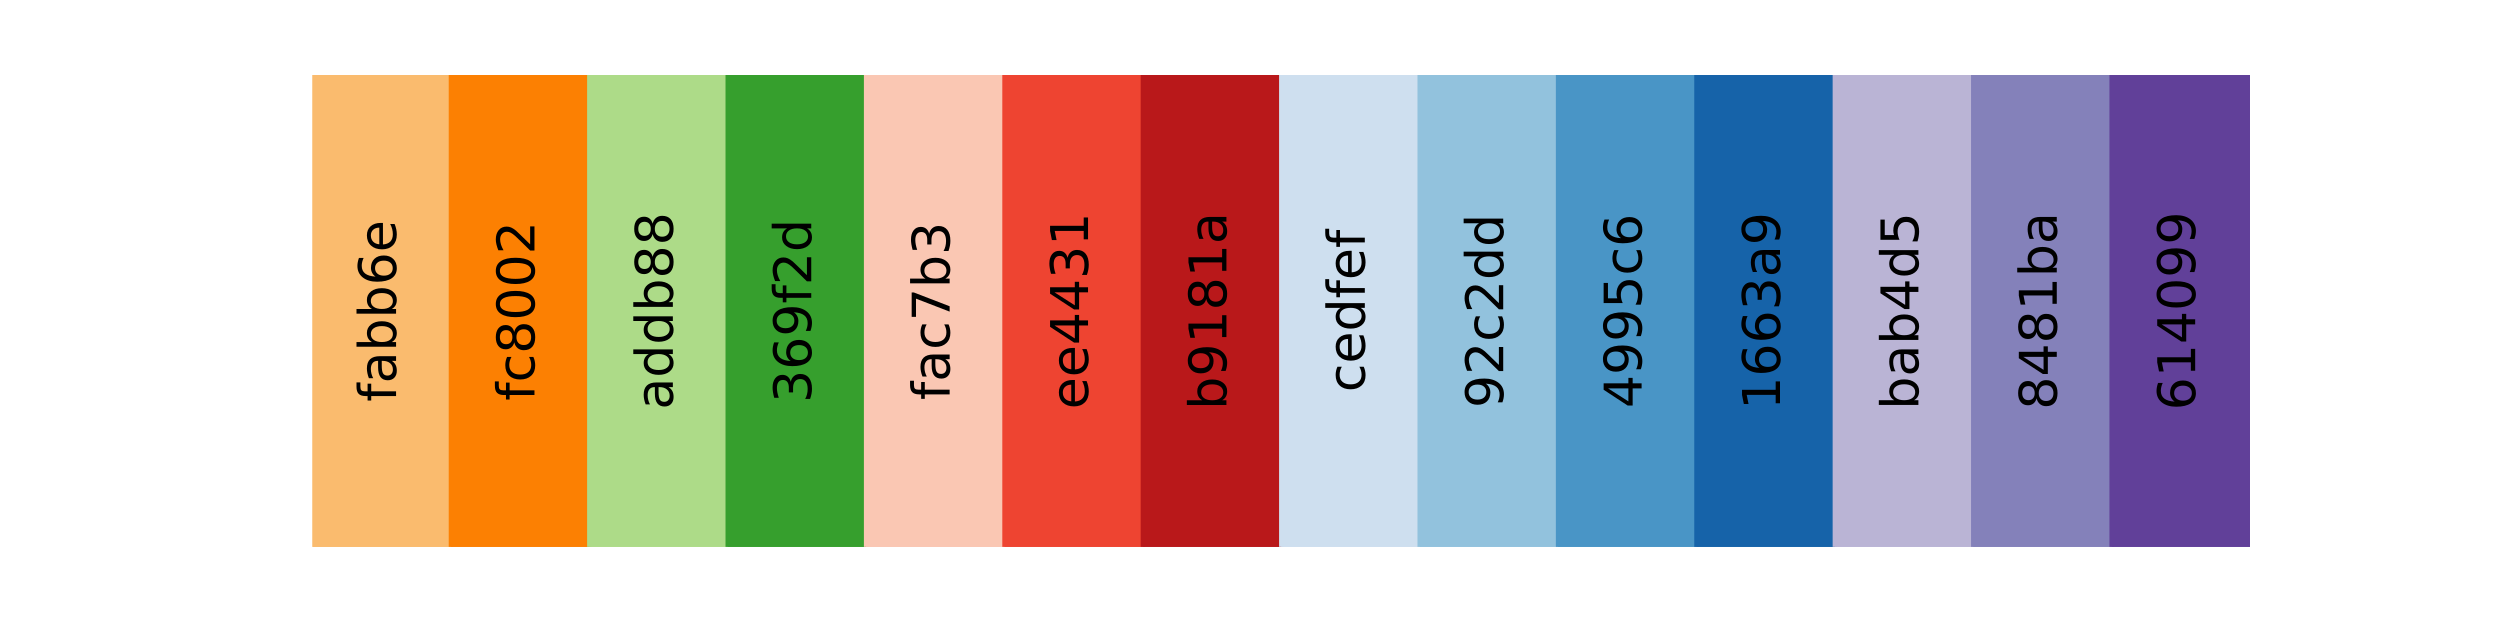
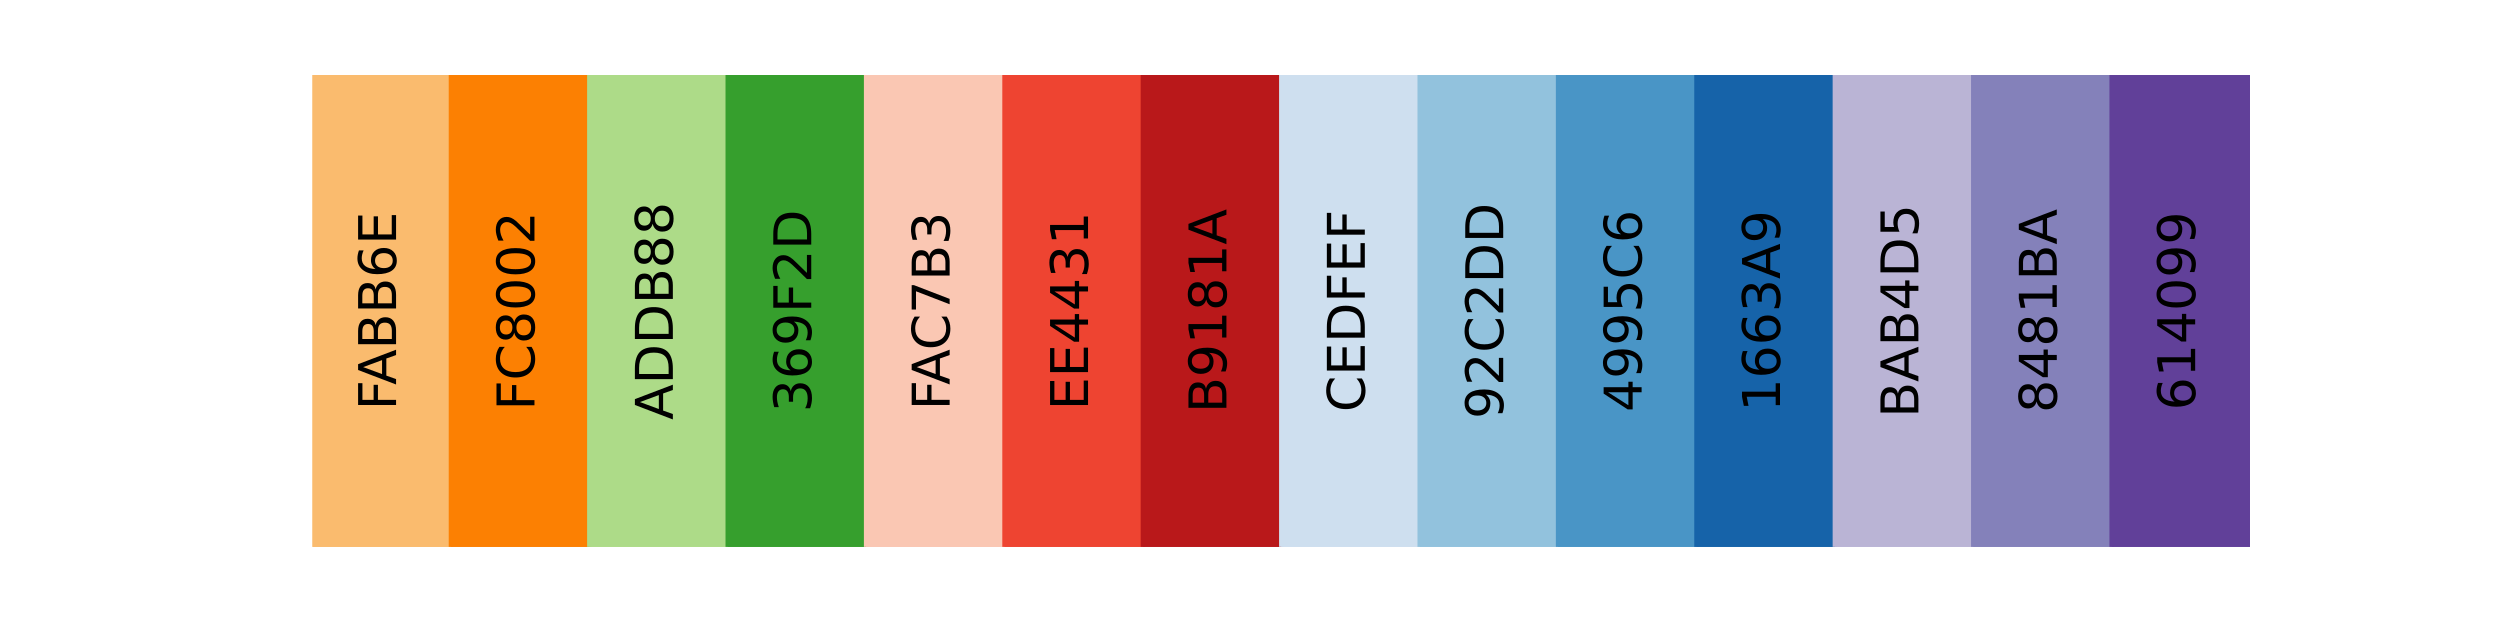
<svg xmlns="http://www.w3.org/2000/svg" xmlns:xlink="http://www.w3.org/1999/xlink" height="144pt" version="1.1" viewBox="0 0 576 144" width="576pt">
  <defs>
    <style type="text/css">
*{stroke-linecap:butt;stroke-linejoin:round;}
  </style>
  </defs>
  <g id="figure_1">
    <g id="patch_1">
      <path d="M 0 144  L 576 144  L 576 0  L 0 0  z " style="fill:#ffffff;" />
    </g>
    <g id="axes_1">
      <g id="patch_2">
-         <path clip-path="url(#pe9332ab6da)" d="M 72 126  L 103.886 126  L 103.886 17.28  L 72 17.28  z " style="fill:#fabb6e;stroke:#fabb6e;stroke-linejoin:miter;" />
+         <path clip-path="url(#pb02ec2b5f0)" d="M 72 126  L 103.886 126  L 103.886 17.28  L 72 17.28  z " style="fill:#fabb6e;stroke:#fabb6e;stroke-linejoin:miter;" />
      </g>
      <g id="patch_3">
-         <path clip-path="url(#pe9332ab6da)" d="M 103.886 126  L 135.771 126  L 135.771 17.28  L 103.886 17.28  z " style="fill:#fc8002;stroke:#fc8002;stroke-linejoin:miter;" />
+         <path clip-path="url(#pb02ec2b5f0)" d="M 103.886 126  L 135.771 126  L 135.771 17.28  L 103.886 17.28  z " style="fill:#fc8002;stroke:#fc8002;stroke-linejoin:miter;" />
      </g>
      <g id="patch_4">
-         <path clip-path="url(#pe9332ab6da)" d="M 135.771 126  L 167.657 126  L 167.657 17.28  L 135.771 17.28  z " style="fill:#addb88;stroke:#addb88;stroke-linejoin:miter;" />
+         <path clip-path="url(#pb02ec2b5f0)" d="M 135.771 126  L 167.657 126  L 167.657 17.28  L 135.771 17.28  z " style="fill:#addb88;stroke:#addb88;stroke-linejoin:miter;" />
      </g>
      <g id="patch_5">
-         <path clip-path="url(#pe9332ab6da)" d="M 167.657 126  L 199.543 126  L 199.543 17.28  L 167.657 17.28  z " style="fill:#369f2d;stroke:#369f2d;stroke-linejoin:miter;" />
+         <path clip-path="url(#pb02ec2b5f0)" d="M 167.657 126  L 199.543 126  L 199.543 17.28  L 167.657 17.28  z " style="fill:#369f2d;stroke:#369f2d;stroke-linejoin:miter;" />
      </g>
      <g id="patch_6">
-         <path clip-path="url(#pe9332ab6da)" d="M 199.543 126  L 231.429 126  L 231.429 17.28  L 199.543 17.28  z " style="fill:#fac7b3;stroke:#fac7b3;stroke-linejoin:miter;" />
+         <path clip-path="url(#pb02ec2b5f0)" d="M 199.543 126  L 231.429 126  L 231.429 17.28  L 199.543 17.28  z " style="fill:#fac7b3;stroke:#fac7b3;stroke-linejoin:miter;" />
      </g>
      <g id="patch_7">
-         <path clip-path="url(#pe9332ab6da)" d="M 231.429 126  L 263.314 126  L 263.314 17.28  L 231.429 17.28  z " style="fill:#ee4431;stroke:#ee4431;stroke-linejoin:miter;" />
+         <path clip-path="url(#pb02ec2b5f0)" d="M 231.429 126  L 263.314 126  L 263.314 17.28  L 231.429 17.28  z " style="fill:#ee4431;stroke:#ee4431;stroke-linejoin:miter;" />
      </g>
      <g id="patch_8">
-         <path clip-path="url(#pe9332ab6da)" d="M 263.314 126  L 295.2 126  L 295.2 17.28  L 263.314 17.28  z " style="fill:#b9181a;stroke:#b9181a;stroke-linejoin:miter;" />
+         <path clip-path="url(#pb02ec2b5f0)" d="M 263.314 126  L 295.2 126  L 295.2 17.28  L 263.314 17.28  z " style="fill:#b9181a;stroke:#b9181a;stroke-linejoin:miter;" />
      </g>
      <g id="patch_9">
-         <path clip-path="url(#pe9332ab6da)" d="M 295.2 126  L 327.086 126  L 327.086 17.28  L 295.2 17.28  z " style="fill:#cedfef;stroke:#cedfef;stroke-linejoin:miter;" />
+         <path clip-path="url(#pb02ec2b5f0)" d="M 295.2 126  L 327.086 126  L 327.086 17.28  L 295.2 17.28  z " style="fill:#cedfef;stroke:#cedfef;stroke-linejoin:miter;" />
      </g>
      <g id="patch_10">
-         <path clip-path="url(#pe9332ab6da)" d="M 327.086 126  L 358.971 126  L 358.971 17.28  L 327.086 17.28  z " style="fill:#92c2dd;stroke:#92c2dd;stroke-linejoin:miter;" />
+         <path clip-path="url(#pb02ec2b5f0)" d="M 327.086 126  L 358.971 126  L 358.971 17.28  L 327.086 17.28  z " style="fill:#92c2dd;stroke:#92c2dd;stroke-linejoin:miter;" />
      </g>
      <g id="patch_11">
-         <path clip-path="url(#pe9332ab6da)" d="M 358.971 126  L 390.857 126  L 390.857 17.28  L 358.971 17.28  z " style="fill:#4995c6;stroke:#4995c6;stroke-linejoin:miter;" />
+         <path clip-path="url(#pb02ec2b5f0)" d="M 358.971 126  L 390.857 126  L 390.857 17.28  L 358.971 17.28  z " style="fill:#4995c6;stroke:#4995c6;stroke-linejoin:miter;" />
      </g>
      <g id="patch_12">
-         <path clip-path="url(#pe9332ab6da)" d="M 390.857 126  L 422.743 126  L 422.743 17.28  L 390.857 17.28  z " style="fill:#1663a9;stroke:#1663a9;stroke-linejoin:miter;" />
+         <path clip-path="url(#pb02ec2b5f0)" d="M 390.857 126  L 422.743 126  L 422.743 17.28  L 390.857 17.28  z " style="fill:#1663a9;stroke:#1663a9;stroke-linejoin:miter;" />
      </g>
      <g id="patch_13">
-         <path clip-path="url(#pe9332ab6da)" d="M 422.743 126  L 454.629 126  L 454.629 17.28  L 422.743 17.28  z " style="fill:#bab4d5;stroke:#bab4d5;stroke-linejoin:miter;" />
+         <path clip-path="url(#pb02ec2b5f0)" d="M 422.743 126  L 454.629 126  L 454.629 17.28  L 422.743 17.28  z " style="fill:#bab4d5;stroke:#bab4d5;stroke-linejoin:miter;" />
      </g>
      <g id="patch_14">
-         <path clip-path="url(#pe9332ab6da)" d="M 454.629 126  L 486.514 126  L 486.514 17.28  L 454.629 17.28  z " style="fill:#8481ba;stroke:#8481ba;stroke-linejoin:miter;" />
+         <path clip-path="url(#pb02ec2b5f0)" d="M 454.629 126  L 486.514 126  L 486.514 17.28  L 454.629 17.28  z " style="fill:#8481ba;stroke:#8481ba;stroke-linejoin:miter;" />
      </g>
      <g id="patch_15">
-         <path clip-path="url(#pe9332ab6da)" d="M 486.514 126  L 518.4 126  L 518.4 17.28  L 486.514 17.28  z " style="fill:#614099;stroke:#614099;stroke-linejoin:miter;" />
+         <path clip-path="url(#pb02ec2b5f0)" d="M 486.514 126  L 518.4 126  L 518.4 17.28  L 486.514 17.28  z " style="fill:#614099;stroke:#614099;stroke-linejoin:miter;" />
      </g>
      <g id="text_1">
        <defs>
-           <path d="M 37.109 75.984  L 37.109 68.5  L 28.516 68.5  Q 23.688 68.5 21.797 66.547  Q 19.922 64.594 19.922 59.516  L 19.922 54.688  L 34.719 54.688  L 34.719 47.703  L 19.922 47.703  L 19.922 0  L 10.891 0  L 10.891 47.703  L 2.297 47.703  L 2.297 54.688  L 10.891 54.688  L 10.891 58.5  Q 10.891 67.625 15.141 71.797  Q 19.391 75.984 28.609 75.984  z " id="DejaVuSans-102" />
-           <path d="M 34.281 27.484  Q 23.391 27.484 19.188 25  Q 14.984 22.516 14.984 16.5  Q 14.984 11.719 18.141 8.906  Q 21.297 6.109 26.703 6.109  Q 34.188 6.109 38.703 11.406  Q 43.219 16.703 43.219 25.484  L 43.219 27.484  z M 52.203 31.203  L 52.203 0  L 43.219 0  L 43.219 8.297  Q 40.141 3.328 35.547 0.953  Q 30.953 -1.422 24.312 -1.422  Q 15.922 -1.422 10.953 3.297  Q 6 8.016 6 15.922  Q 6 25.141 12.172 29.828  Q 18.359 34.516 30.609 34.516  L 43.219 34.516  L 43.219 35.406  Q 43.219 41.609 39.141 45  Q 35.062 48.391 27.688 48.391  Q 23 48.391 18.547 47.266  Q 14.109 46.141 10.016 43.891  L 10.016 52.203  Q 14.938 54.109 19.578 55.047  Q 24.219 56 28.609 56  Q 40.484 56 46.344 49.844  Q 52.203 43.703 52.203 31.203  z " id="DejaVuSans-97" />
-           <path d="M 48.688 27.297  Q 48.688 37.203 44.609 42.844  Q 40.531 48.484 33.406 48.484  Q 26.266 48.484 22.188 42.844  Q 18.109 37.203 18.109 27.297  Q 18.109 17.391 22.188 11.75  Q 26.266 6.109 33.406 6.109  Q 40.531 6.109 44.609 11.75  Q 48.688 17.391 48.688 27.297  z M 18.109 46.391  Q 20.953 51.266 25.266 53.625  Q 29.594 56 35.594 56  Q 45.562 56 51.781 48.094  Q 58.016 40.188 58.016 27.297  Q 58.016 14.406 51.781 6.484  Q 45.562 -1.422 35.594 -1.422  Q 29.594 -1.422 25.266 0.953  Q 20.953 3.328 18.109 8.203  L 18.109 0  L 9.078 0  L 9.078 75.984  L 18.109 75.984  z " id="DejaVuSans-98" />
+           <path d="M 9.812 72.906  L 51.703 72.906  L 51.703 64.594  L 19.672 64.594  L 19.672 43.109  L 48.578 43.109  L 48.578 34.812  L 19.672 34.812  L 19.672 0  L 9.812 0  z " id="DejaVuSans-70" />
+           <path d="M 34.188 63.188  L 20.797 26.906  L 47.609 26.906  z M 28.609 72.906  L 39.797 72.906  L 67.578 0  L 57.328 0  L 50.688 18.703  L 17.828 18.703  L 11.188 0  L 0.781 0  z " id="DejaVuSans-65" />
+           <path d="M 19.672 34.812  L 19.672 8.109  L 35.5 8.109  Q 43.453 8.109 47.281 11.406  Q 51.125 14.703 51.125 21.484  Q 51.125 28.328 47.281 31.562  Q 43.453 34.812 35.5 34.812  z M 19.672 64.797  L 19.672 42.828  L 34.281 42.828  Q 41.5 42.828 45.031 45.531  Q 48.578 48.25 48.578 53.812  Q 48.578 59.328 45.031 62.062  Q 41.5 64.797 34.281 64.797  z M 9.812 72.906  L 35.016 72.906  Q 46.297 72.906 52.391 68.219  Q 58.5 63.531 58.5 54.891  Q 58.5 48.188 55.375 44.234  Q 52.25 40.281 46.188 39.312  Q 53.469 37.75 57.5 32.781  Q 61.531 27.828 61.531 20.406  Q 61.531 10.641 54.891 5.312  Q 48.25 0 35.984 0  L 9.812 0  z " id="DejaVuSans-66" />
          <path d="M 33.016 40.375  Q 26.375 40.375 22.484 35.828  Q 18.609 31.297 18.609 23.391  Q 18.609 15.531 22.484 10.953  Q 26.375 6.391 33.016 6.391  Q 39.656 6.391 43.531 10.953  Q 47.406 15.531 47.406 23.391  Q 47.406 31.297 43.531 35.828  Q 39.656 40.375 33.016 40.375  z M 52.594 71.297  L 52.594 62.312  Q 48.875 64.062 45.094 64.984  Q 41.312 65.922 37.594 65.922  Q 27.828 65.922 22.672 59.328  Q 17.531 52.734 16.797 39.406  Q 19.672 43.656 24.016 45.922  Q 28.375 48.188 33.594 48.188  Q 44.578 48.188 50.953 41.516  Q 57.328 34.859 57.328 23.391  Q 57.328 12.156 50.688 5.359  Q 44.047 -1.422 33.016 -1.422  Q 20.359 -1.422 13.672 8.266  Q 6.984 17.969 6.984 36.375  Q 6.984 53.656 15.188 63.938  Q 23.391 74.219 37.203 74.219  Q 40.922 74.219 44.703 73.484  Q 48.484 72.75 52.594 71.297  z " id="DejaVuSans-54" />
-           <path d="M 56.203 29.594  L 56.203 25.203  L 14.891 25.203  Q 15.484 15.922 20.484 11.062  Q 25.484 6.203 34.422 6.203  Q 39.594 6.203 44.453 7.469  Q 49.312 8.734 54.109 11.281  L 54.109 2.781  Q 49.266 0.734 44.188 -0.344  Q 39.109 -1.422 33.891 -1.422  Q 20.797 -1.422 13.156 6.188  Q 5.516 13.812 5.516 26.812  Q 5.516 40.234 12.766 48.109  Q 20.016 56 32.328 56  Q 43.359 56 49.781 48.891  Q 56.203 41.797 56.203 29.594  z M 47.219 32.234  Q 47.125 39.594 43.094 43.984  Q 39.062 48.391 32.422 48.391  Q 24.906 48.391 20.391 44.141  Q 15.875 39.891 15.188 32.172  z " id="DejaVuSans-101" />
-         </defs>
-         <g transform="translate(91.25411 92.55656)rotate(-90)scale(0.12 -0.12)">
-           <use xlink:href="#DejaVuSans-102" />
-           <use x="35.205" xlink:href="#DejaVuSans-97" />
-           <use x="96.484" xlink:href="#DejaVuSans-98" />
-           <use x="159.961" xlink:href="#DejaVuSans-98" />
-           <use x="223.438" xlink:href="#DejaVuSans-54" />
-           <use x="287.061" xlink:href="#DejaVuSans-101" />
+           <path d="M 9.812 72.906  L 55.906 72.906  L 55.906 64.594  L 19.672 64.594  L 19.672 43.016  L 54.391 43.016  L 54.391 34.719  L 19.672 34.719  L 19.672 8.297  L 56.781 8.297  L 56.781 0  L 9.812 0  z " id="DejaVuSans-69" />
+         </defs>
+         <g transform="translate(91.25411 94.48969)rotate(-90)scale(0.12 -0.12)">
+           <use xlink:href="#DejaVuSans-70" />
+           <use x="48.395" xlink:href="#DejaVuSans-65" />
+           <use x="116.803" xlink:href="#DejaVuSans-66" />
+           <use x="185.406" xlink:href="#DejaVuSans-66" />
+           <use x="254.01" xlink:href="#DejaVuSans-54" />
+           <use x="317.633" xlink:href="#DejaVuSans-69" />
        </g>
      </g>
      <g id="text_2">
        <defs>
-           <path d="M 48.781 52.594  L 48.781 44.188  Q 44.969 46.297 41.141 47.344  Q 37.312 48.391 33.406 48.391  Q 24.656 48.391 19.812 42.844  Q 14.984 37.312 14.984 27.297  Q 14.984 17.281 19.812 11.734  Q 24.656 6.203 33.406 6.203  Q 37.312 6.203 41.141 7.25  Q 44.969 8.297 48.781 10.406  L 48.781 2.094  Q 45.016 0.344 40.984 -0.531  Q 36.969 -1.422 32.422 -1.422  Q 20.062 -1.422 12.781 6.344  Q 5.516 14.109 5.516 27.297  Q 5.516 40.672 12.859 48.328  Q 20.219 56 33.016 56  Q 37.156 56 41.109 55.141  Q 45.062 54.297 48.781 52.594  z " id="DejaVuSans-99" />
+           <path d="M 64.406 67.281  L 64.406 56.891  Q 59.422 61.531 53.781 63.812  Q 48.141 66.109 41.797 66.109  Q 29.297 66.109 22.656 58.469  Q 16.016 50.828 16.016 36.375  Q 16.016 21.969 22.656 14.328  Q 29.297 6.688 41.797 6.688  Q 48.141 6.688 53.781 8.984  Q 59.422 11.281 64.406 15.922  L 64.406 5.609  Q 59.234 2.094 53.438 0.328  Q 47.656 -1.422 41.219 -1.422  Q 24.656 -1.422 15.125 8.703  Q 5.609 18.844 5.609 36.375  Q 5.609 53.953 15.125 64.078  Q 24.656 74.219 41.219 74.219  Q 47.75 74.219 53.531 72.484  Q 59.328 70.75 64.406 67.281  z " id="DejaVuSans-67" />
          <path d="M 31.781 34.625  Q 24.75 34.625 20.719 30.859  Q 16.703 27.094 16.703 20.516  Q 16.703 13.922 20.719 10.156  Q 24.75 6.391 31.781 6.391  Q 38.812 6.391 42.859 10.172  Q 46.922 13.969 46.922 20.516  Q 46.922 27.094 42.891 30.859  Q 38.875 34.625 31.781 34.625  z M 21.922 38.812  Q 15.578 40.375 12.031 44.719  Q 8.5 49.078 8.5 55.328  Q 8.5 64.062 14.719 69.141  Q 20.953 74.219 31.781 74.219  Q 42.672 74.219 48.875 69.141  Q 55.078 64.062 55.078 55.328  Q 55.078 49.078 51.531 44.719  Q 48 40.375 41.703 38.812  Q 48.828 37.156 52.797 32.312  Q 56.781 27.484 56.781 20.516  Q 56.781 9.906 50.312 4.234  Q 43.844 -1.422 31.781 -1.422  Q 19.734 -1.422 13.25 4.234  Q 6.781 9.906 6.781 20.516  Q 6.781 27.484 10.781 32.312  Q 14.797 37.156 21.922 38.812  z M 18.312 54.391  Q 18.312 48.734 21.844 45.562  Q 25.391 42.391 31.781 42.391  Q 38.141 42.391 41.719 45.562  Q 45.312 48.734 45.312 54.391  Q 45.312 60.062 41.719 63.234  Q 38.141 66.406 31.781 66.406  Q 25.391 66.406 21.844 63.234  Q 18.312 60.062 18.312 54.391  z " id="DejaVuSans-56" />
          <path d="M 31.781 66.406  Q 24.172 66.406 20.328 58.906  Q 16.5 51.422 16.5 36.375  Q 16.5 21.391 20.328 13.891  Q 24.172 6.391 31.781 6.391  Q 39.453 6.391 43.281 13.891  Q 47.125 21.391 47.125 36.375  Q 47.125 51.422 43.281 58.906  Q 39.453 66.406 31.781 66.406  z M 31.781 74.219  Q 44.047 74.219 50.516 64.516  Q 56.984 54.828 56.984 36.375  Q 56.984 17.969 50.516 8.266  Q 44.047 -1.422 31.781 -1.422  Q 19.531 -1.422 13.062 8.266  Q 6.594 17.969 6.594 36.375  Q 6.594 54.828 13.062 64.516  Q 19.531 74.219 31.781 74.219  z " id="DejaVuSans-48" />
          <path d="M 19.188 8.297  L 53.609 8.297  L 53.609 0  L 7.328 0  L 7.328 8.297  Q 12.938 14.109 22.625 23.891  Q 32.328 33.688 34.812 36.531  Q 39.547 41.844 41.422 45.531  Q 43.312 49.219 43.312 52.781  Q 43.312 58.594 39.234 62.25  Q 35.156 65.922 28.609 65.922  Q 23.969 65.922 18.812 64.312  Q 13.672 62.703 7.812 59.422  L 7.812 69.391  Q 13.766 71.781 18.938 73  Q 24.125 74.219 28.422 74.219  Q 39.75 74.219 46.484 68.547  Q 53.219 62.891 53.219 53.422  Q 53.219 48.922 51.531 44.891  Q 49.859 40.875 45.406 35.406  Q 44.188 33.984 37.641 27.219  Q 31.109 20.453 19.188 8.297  z " id="DejaVuSans-50" />
        </defs>
-         <g transform="translate(123.1398 92.32125)rotate(-90)scale(0.12 -0.12)">
-           <use xlink:href="#DejaVuSans-102" />
-           <use x="35.205" xlink:href="#DejaVuSans-99" />
-           <use x="90.186" xlink:href="#DejaVuSans-56" />
-           <use x="153.809" xlink:href="#DejaVuSans-48" />
-           <use x="217.432" xlink:href="#DejaVuSans-48" />
-           <use x="281.055" xlink:href="#DejaVuSans-50" />
+         <g transform="translate(123.1398 94.55062)rotate(-90)scale(0.12 -0.12)">
+           <use xlink:href="#DejaVuSans-70" />
+           <use x="57.52" xlink:href="#DejaVuSans-67" />
+           <use x="127.344" xlink:href="#DejaVuSans-56" />
+           <use x="190.967" xlink:href="#DejaVuSans-48" />
+           <use x="254.59" xlink:href="#DejaVuSans-48" />
+           <use x="318.213" xlink:href="#DejaVuSans-50" />
        </g>
      </g>
      <g id="text_3">
        <defs>
-           <path d="M 45.406 46.391  L 45.406 75.984  L 54.391 75.984  L 54.391 0  L 45.406 0  L 45.406 8.203  Q 42.578 3.328 38.25 0.953  Q 33.938 -1.422 27.875 -1.422  Q 17.969 -1.422 11.734 6.484  Q 5.516 14.406 5.516 27.297  Q 5.516 40.188 11.734 48.094  Q 17.969 56 27.875 56  Q 33.938 56 38.25 53.625  Q 42.578 51.266 45.406 46.391  z M 14.797 27.297  Q 14.797 17.391 18.875 11.75  Q 22.953 6.109 30.078 6.109  Q 37.203 6.109 41.297 11.75  Q 45.406 17.391 45.406 27.297  Q 45.406 37.203 41.297 42.844  Q 37.203 48.484 30.078 48.484  Q 22.953 48.484 18.875 42.844  Q 14.797 37.203 14.797 27.297  z " id="DejaVuSans-100" />
-         </defs>
-         <g transform="translate(155.0255 94.37906)rotate(-90)scale(0.12 -0.12)">
-           <use xlink:href="#DejaVuSans-97" />
-           <use x="61.279" xlink:href="#DejaVuSans-100" />
-           <use x="124.756" xlink:href="#DejaVuSans-100" />
-           <use x="188.232" xlink:href="#DejaVuSans-98" />
-           <use x="251.709" xlink:href="#DejaVuSans-56" />
-           <use x="315.332" xlink:href="#DejaVuSans-56" />
+           <path d="M 19.672 64.797  L 19.672 8.109  L 31.594 8.109  Q 46.688 8.109 53.688 14.938  Q 60.688 21.781 60.688 36.531  Q 60.688 51.172 53.688 57.984  Q 46.688 64.797 31.594 64.797  z M 9.812 72.906  L 30.078 72.906  Q 51.266 72.906 61.172 64.094  Q 71.094 55.281 71.094 36.531  Q 71.094 17.672 61.125 8.828  Q 51.172 0 30.078 0  L 9.812 0  z " id="DejaVuSans-68" />
+         </defs>
+         <g transform="translate(155.0255 96.73594)rotate(-90)scale(0.12 -0.12)">
+           <use xlink:href="#DejaVuSans-65" />
+           <use x="68.408" xlink:href="#DejaVuSans-68" />
+           <use x="145.41" xlink:href="#DejaVuSans-68" />
+           <use x="222.412" xlink:href="#DejaVuSans-66" />
+           <use x="291.016" xlink:href="#DejaVuSans-56" />
+           <use x="354.639" xlink:href="#DejaVuSans-56" />
        </g>
      </g>
      <g id="text_4">
        <defs>
          <path d="M 40.578 39.312  Q 47.656 37.797 51.625 33  Q 55.609 28.219 55.609 21.188  Q 55.609 10.406 48.188 4.484  Q 40.766 -1.422 27.094 -1.422  Q 22.516 -1.422 17.656 -0.516  Q 12.797 0.391 7.625 2.203  L 7.625 11.719  Q 11.719 9.328 16.594 8.109  Q 21.484 6.891 26.812 6.891  Q 36.078 6.891 40.938 10.547  Q 45.797 14.203 45.797 21.188  Q 45.797 27.641 41.281 31.266  Q 36.766 34.906 28.719 34.906  L 20.219 34.906  L 20.219 43.016  L 29.109 43.016  Q 36.375 43.016 40.234 45.922  Q 44.094 48.828 44.094 54.297  Q 44.094 59.906 40.109 62.906  Q 36.141 65.922 28.719 65.922  Q 24.656 65.922 20.016 65.031  Q 15.375 64.156 9.812 62.312  L 9.812 71.094  Q 15.438 72.656 20.344 73.438  Q 25.25 74.219 29.594 74.219  Q 40.828 74.219 47.359 69.109  Q 53.906 64.016 53.906 55.328  Q 53.906 49.266 50.438 45.094  Q 46.969 40.922 40.578 39.312  z " id="DejaVuSans-51" />
          <path d="M 10.984 1.516  L 10.984 10.5  Q 14.703 8.734 18.5 7.812  Q 22.312 6.891 25.984 6.891  Q 35.75 6.891 40.891 13.453  Q 46.047 20.016 46.781 33.406  Q 43.953 29.203 39.594 26.953  Q 35.25 24.703 29.984 24.703  Q 19.047 24.703 12.672 31.312  Q 6.297 37.938 6.297 49.422  Q 6.297 60.641 12.938 67.422  Q 19.578 74.219 30.609 74.219  Q 43.266 74.219 49.922 64.516  Q 56.594 54.828 56.594 36.375  Q 56.594 19.141 48.406 8.859  Q 40.234 -1.422 26.422 -1.422  Q 22.703 -1.422 18.891 -0.688  Q 15.094 0.047 10.984 1.516  z M 30.609 32.422  Q 37.25 32.422 41.125 36.953  Q 45.016 41.5 45.016 49.422  Q 45.016 57.281 41.125 61.844  Q 37.25 66.406 30.609 66.406  Q 23.969 66.406 20.094 61.844  Q 16.219 57.281 16.219 49.422  Q 16.219 41.5 20.094 36.953  Q 23.969 32.422 30.609 32.422  z " id="DejaVuSans-57" />
        </defs>
-         <g transform="translate(186.9112 92.83125)rotate(-90)scale(0.12 -0.12)">
+         <g transform="translate(186.9112 94.98094)rotate(-90)scale(0.12 -0.12)">
          <use xlink:href="#DejaVuSans-51" />
          <use x="63.623" xlink:href="#DejaVuSans-54" />
          <use x="127.246" xlink:href="#DejaVuSans-57" />
-           <use x="190.869" xlink:href="#DejaVuSans-102" />
-           <use x="226.074" xlink:href="#DejaVuSans-50" />
-           <use x="289.697" xlink:href="#DejaVuSans-100" />
+           <use x="190.869" xlink:href="#DejaVuSans-70" />
+           <use x="248.389" xlink:href="#DejaVuSans-50" />
+           <use x="312.012" xlink:href="#DejaVuSans-68" />
        </g>
      </g>
      <g id="text_5">
        <defs>
          <path d="M 8.203 72.906  L 55.078 72.906  L 55.078 68.703  L 28.609 0  L 18.312 0  L 43.219 64.594  L 8.203 64.594  z " id="DejaVuSans-55" />
        </defs>
-         <g transform="translate(218.797 92.17219)rotate(-90)scale(0.12 -0.12)">
-           <use xlink:href="#DejaVuSans-102" />
-           <use x="35.205" xlink:href="#DejaVuSans-97" />
-           <use x="96.484" xlink:href="#DejaVuSans-99" />
-           <use x="151.465" xlink:href="#DejaVuSans-55" />
-           <use x="215.088" xlink:href="#DejaVuSans-98" />
-           <use x="278.564" xlink:href="#DejaVuSans-51" />
+         <g transform="translate(218.797 94.48406)rotate(-90)scale(0.12 -0.12)">
+           <use xlink:href="#DejaVuSans-70" />
+           <use x="48.395" xlink:href="#DejaVuSans-65" />
+           <use x="115.053" xlink:href="#DejaVuSans-67" />
+           <use x="184.877" xlink:href="#DejaVuSans-55" />
+           <use x="248.5" xlink:href="#DejaVuSans-66" />
+           <use x="317.104" xlink:href="#DejaVuSans-51" />
        </g>
      </g>
      <g id="text_6">
        <defs>
          <path d="M 37.797 64.312  L 12.891 25.391  L 37.797 25.391  z M 35.203 72.906  L 47.609 72.906  L 47.609 25.391  L 58.016 25.391  L 58.016 17.188  L 47.609 17.188  L 47.609 0  L 37.797 0  L 37.797 17.188  L 4.891 17.188  L 4.891 26.703  z " id="DejaVuSans-52" />
          <path d="M 12.406 8.297  L 28.516 8.297  L 28.516 63.922  L 10.984 60.406  L 10.984 69.391  L 28.422 72.906  L 38.281 72.906  L 38.281 8.297  L 54.391 8.297  L 54.391 0  L 12.406 0  z " id="DejaVuSans-49" />
        </defs>
-         <g transform="translate(250.6827 94.29375)rotate(-90)scale(0.12 -0.12)">
-           <use xlink:href="#DejaVuSans-101" />
-           <use x="61.523" xlink:href="#DejaVuSans-101" />
-           <use x="123.047" xlink:href="#DejaVuSans-52" />
-           <use x="186.67" xlink:href="#DejaVuSans-52" />
-           <use x="250.293" xlink:href="#DejaVuSans-51" />
-           <use x="313.916" xlink:href="#DejaVuSans-49" />
+         <g transform="translate(250.6827 94.4925)rotate(-90)scale(0.12 -0.12)">
+           <use xlink:href="#DejaVuSans-69" />
+           <use x="63.184" xlink:href="#DejaVuSans-69" />
+           <use x="126.367" xlink:href="#DejaVuSans-52" />
+           <use x="189.99" xlink:href="#DejaVuSans-52" />
+           <use x="253.613" xlink:href="#DejaVuSans-51" />
+           <use x="317.236" xlink:href="#DejaVuSans-49" />
        </g>
      </g>
      <g id="text_7">
-         <g transform="translate(282.5684 94.39594)rotate(-90)scale(0.12 -0.12)">
-           <use xlink:href="#DejaVuSans-98" />
-           <use x="63.477" xlink:href="#DejaVuSans-57" />
-           <use x="127.1" xlink:href="#DejaVuSans-49" />
-           <use x="190.723" xlink:href="#DejaVuSans-56" />
-           <use x="254.346" xlink:href="#DejaVuSans-49" />
-           <use x="317.969" xlink:href="#DejaVuSans-97" />
+         <g transform="translate(282.5684 95.13094)rotate(-90)scale(0.12 -0.12)">
+           <use xlink:href="#DejaVuSans-66" />
+           <use x="68.604" xlink:href="#DejaVuSans-57" />
+           <use x="132.227" xlink:href="#DejaVuSans-49" />
+           <use x="195.85" xlink:href="#DejaVuSans-56" />
+           <use x="259.473" xlink:href="#DejaVuSans-49" />
+           <use x="323.096" xlink:href="#DejaVuSans-65" />
        </g>
      </g>
      <g id="text_8">
-         <g transform="translate(314.4541 90.35625)rotate(-90)scale(0.12 -0.12)">
-           <use xlink:href="#DejaVuSans-99" />
-           <use x="54.98" xlink:href="#DejaVuSans-101" />
-           <use x="116.504" xlink:href="#DejaVuSans-100" />
-           <use x="179.98" xlink:href="#DejaVuSans-102" />
-           <use x="215.186" xlink:href="#DejaVuSans-101" />
-           <use x="276.709" xlink:href="#DejaVuSans-102" />
+         <g transform="translate(314.4541 94.93406)rotate(-90)scale(0.12 -0.12)">
+           <use xlink:href="#DejaVuSans-67" />
+           <use x="69.824" xlink:href="#DejaVuSans-69" />
+           <use x="133.008" xlink:href="#DejaVuSans-68" />
+           <use x="210.01" xlink:href="#DejaVuSans-70" />
+           <use x="267.529" xlink:href="#DejaVuSans-69" />
+           <use x="330.713" xlink:href="#DejaVuSans-70" />
        </g>
      </g>
      <g id="text_9">
-         <g transform="translate(346.3398 94.00969)rotate(-90)scale(0.12 -0.12)">
+         <g transform="translate(346.3398 96.52219)rotate(-90)scale(0.12 -0.12)">
          <use xlink:href="#DejaVuSans-57" />
          <use x="63.623" xlink:href="#DejaVuSans-50" />
-           <use x="127.246" xlink:href="#DejaVuSans-99" />
-           <use x="182.227" xlink:href="#DejaVuSans-50" />
-           <use x="245.85" xlink:href="#DejaVuSans-100" />
-           <use x="309.326" xlink:href="#DejaVuSans-100" />
+           <use x="127.246" xlink:href="#DejaVuSans-67" />
+           <use x="197.07" xlink:href="#DejaVuSans-50" />
+           <use x="260.693" xlink:href="#DejaVuSans-68" />
+           <use x="337.695" xlink:href="#DejaVuSans-68" />
        </g>
      </g>
      <g id="text_10">
        <defs>
          <path d="M 10.797 72.906  L 49.516 72.906  L 49.516 64.594  L 19.828 64.594  L 19.828 46.734  Q 21.969 47.469 24.109 47.828  Q 26.266 48.188 28.422 48.188  Q 40.625 48.188 47.75 41.5  Q 54.891 34.812 54.891 23.391  Q 54.891 11.625 47.562 5.094  Q 40.234 -1.422 26.906 -1.422  Q 22.312 -1.422 17.547 -0.641  Q 12.797 0.141 7.719 1.703  L 7.719 11.625  Q 12.109 9.234 16.797 8.062  Q 21.484 6.891 26.703 6.891  Q 35.156 6.891 40.078 11.328  Q 45.016 15.766 45.016 23.391  Q 45.016 31 40.078 35.438  Q 35.156 39.891 26.703 39.891  Q 22.75 39.891 18.812 39.016  Q 14.891 38.141 10.797 36.281  z " id="DejaVuSans-53" />
        </defs>
-         <g transform="translate(378.2255 94.02656)rotate(-90)scale(0.12 -0.12)">
+         <g transform="translate(378.2255 94.91719)rotate(-90)scale(0.12 -0.12)">
          <use xlink:href="#DejaVuSans-52" />
          <use x="63.623" xlink:href="#DejaVuSans-57" />
          <use x="127.246" xlink:href="#DejaVuSans-57" />
          <use x="190.869" xlink:href="#DejaVuSans-53" />
-           <use x="254.492" xlink:href="#DejaVuSans-99" />
-           <use x="309.473" xlink:href="#DejaVuSans-54" />
+           <use x="254.492" xlink:href="#DejaVuSans-67" />
+           <use x="324.316" xlink:href="#DejaVuSans-54" />
        </g>
      </g>
      <g id="text_11">
-         <g transform="translate(410.1112 94.40438)rotate(-90)scale(0.12 -0.12)">
+         <g transform="translate(410.1112 94.83187)rotate(-90)scale(0.12 -0.12)">
          <use xlink:href="#DejaVuSans-49" />
          <use x="63.623" xlink:href="#DejaVuSans-54" />
          <use x="127.246" xlink:href="#DejaVuSans-54" />
          <use x="190.869" xlink:href="#DejaVuSans-51" />
-           <use x="254.492" xlink:href="#DejaVuSans-97" />
-           <use x="315.771" xlink:href="#DejaVuSans-57" />
+           <use x="254.492" xlink:href="#DejaVuSans-65" />
+           <use x="322.9" xlink:href="#DejaVuSans-57" />
        </g>
      </g>
      <g id="text_12">
-         <g transform="translate(441.997 94.37906)rotate(-90)scale(0.12 -0.12)">
-           <use xlink:href="#DejaVuSans-98" />
-           <use x="63.477" xlink:href="#DejaVuSans-97" />
-           <use x="124.756" xlink:href="#DejaVuSans-98" />
-           <use x="188.232" xlink:href="#DejaVuSans-52" />
-           <use x="251.855" xlink:href="#DejaVuSans-100" />
-           <use x="315.332" xlink:href="#DejaVuSans-53" />
+         <g transform="translate(441.997 96.2325)rotate(-90)scale(0.12 -0.12)">
+           <use xlink:href="#DejaVuSans-66" />
+           <use x="68.604" xlink:href="#DejaVuSans-65" />
+           <use x="137.012" xlink:href="#DejaVuSans-66" />
+           <use x="205.615" xlink:href="#DejaVuSans-52" />
+           <use x="269.238" xlink:href="#DejaVuSans-68" />
+           <use x="346.24" xlink:href="#DejaVuSans-53" />
        </g>
      </g>
      <g id="text_13">
-         <g transform="translate(473.8827 94.39594)rotate(-90)scale(0.12 -0.12)">
+         <g transform="translate(473.8827 95.13094)rotate(-90)scale(0.12 -0.12)">
          <use xlink:href="#DejaVuSans-56" />
          <use x="63.623" xlink:href="#DejaVuSans-52" />
          <use x="127.246" xlink:href="#DejaVuSans-56" />
          <use x="190.869" xlink:href="#DejaVuSans-49" />
-           <use x="254.492" xlink:href="#DejaVuSans-98" />
-           <use x="317.969" xlink:href="#DejaVuSans-97" />
+           <use x="254.492" xlink:href="#DejaVuSans-66" />
+           <use x="323.096" xlink:href="#DejaVuSans-65" />
        </g>
      </g>
      <g id="text_14">
        <g transform="translate(505.7684 94.545)rotate(-90)scale(0.12 -0.12)">
          <use xlink:href="#DejaVuSans-54" />
          <use x="63.623" xlink:href="#DejaVuSans-49" />
          <use x="127.246" xlink:href="#DejaVuSans-52" />
          <use x="190.869" xlink:href="#DejaVuSans-48" />
          <use x="254.492" xlink:href="#DejaVuSans-57" />
          <use x="318.115" xlink:href="#DejaVuSans-57" />
        </g>
      </g>
    </g>
  </g>
  <defs>
-     <clipPath id="pe9332ab6da">
+     <clipPath id="pb02ec2b5f0">
      <rect height="108.72" width="446.4" x="72" y="17.28" />
    </clipPath>
  </defs>
</svg>
